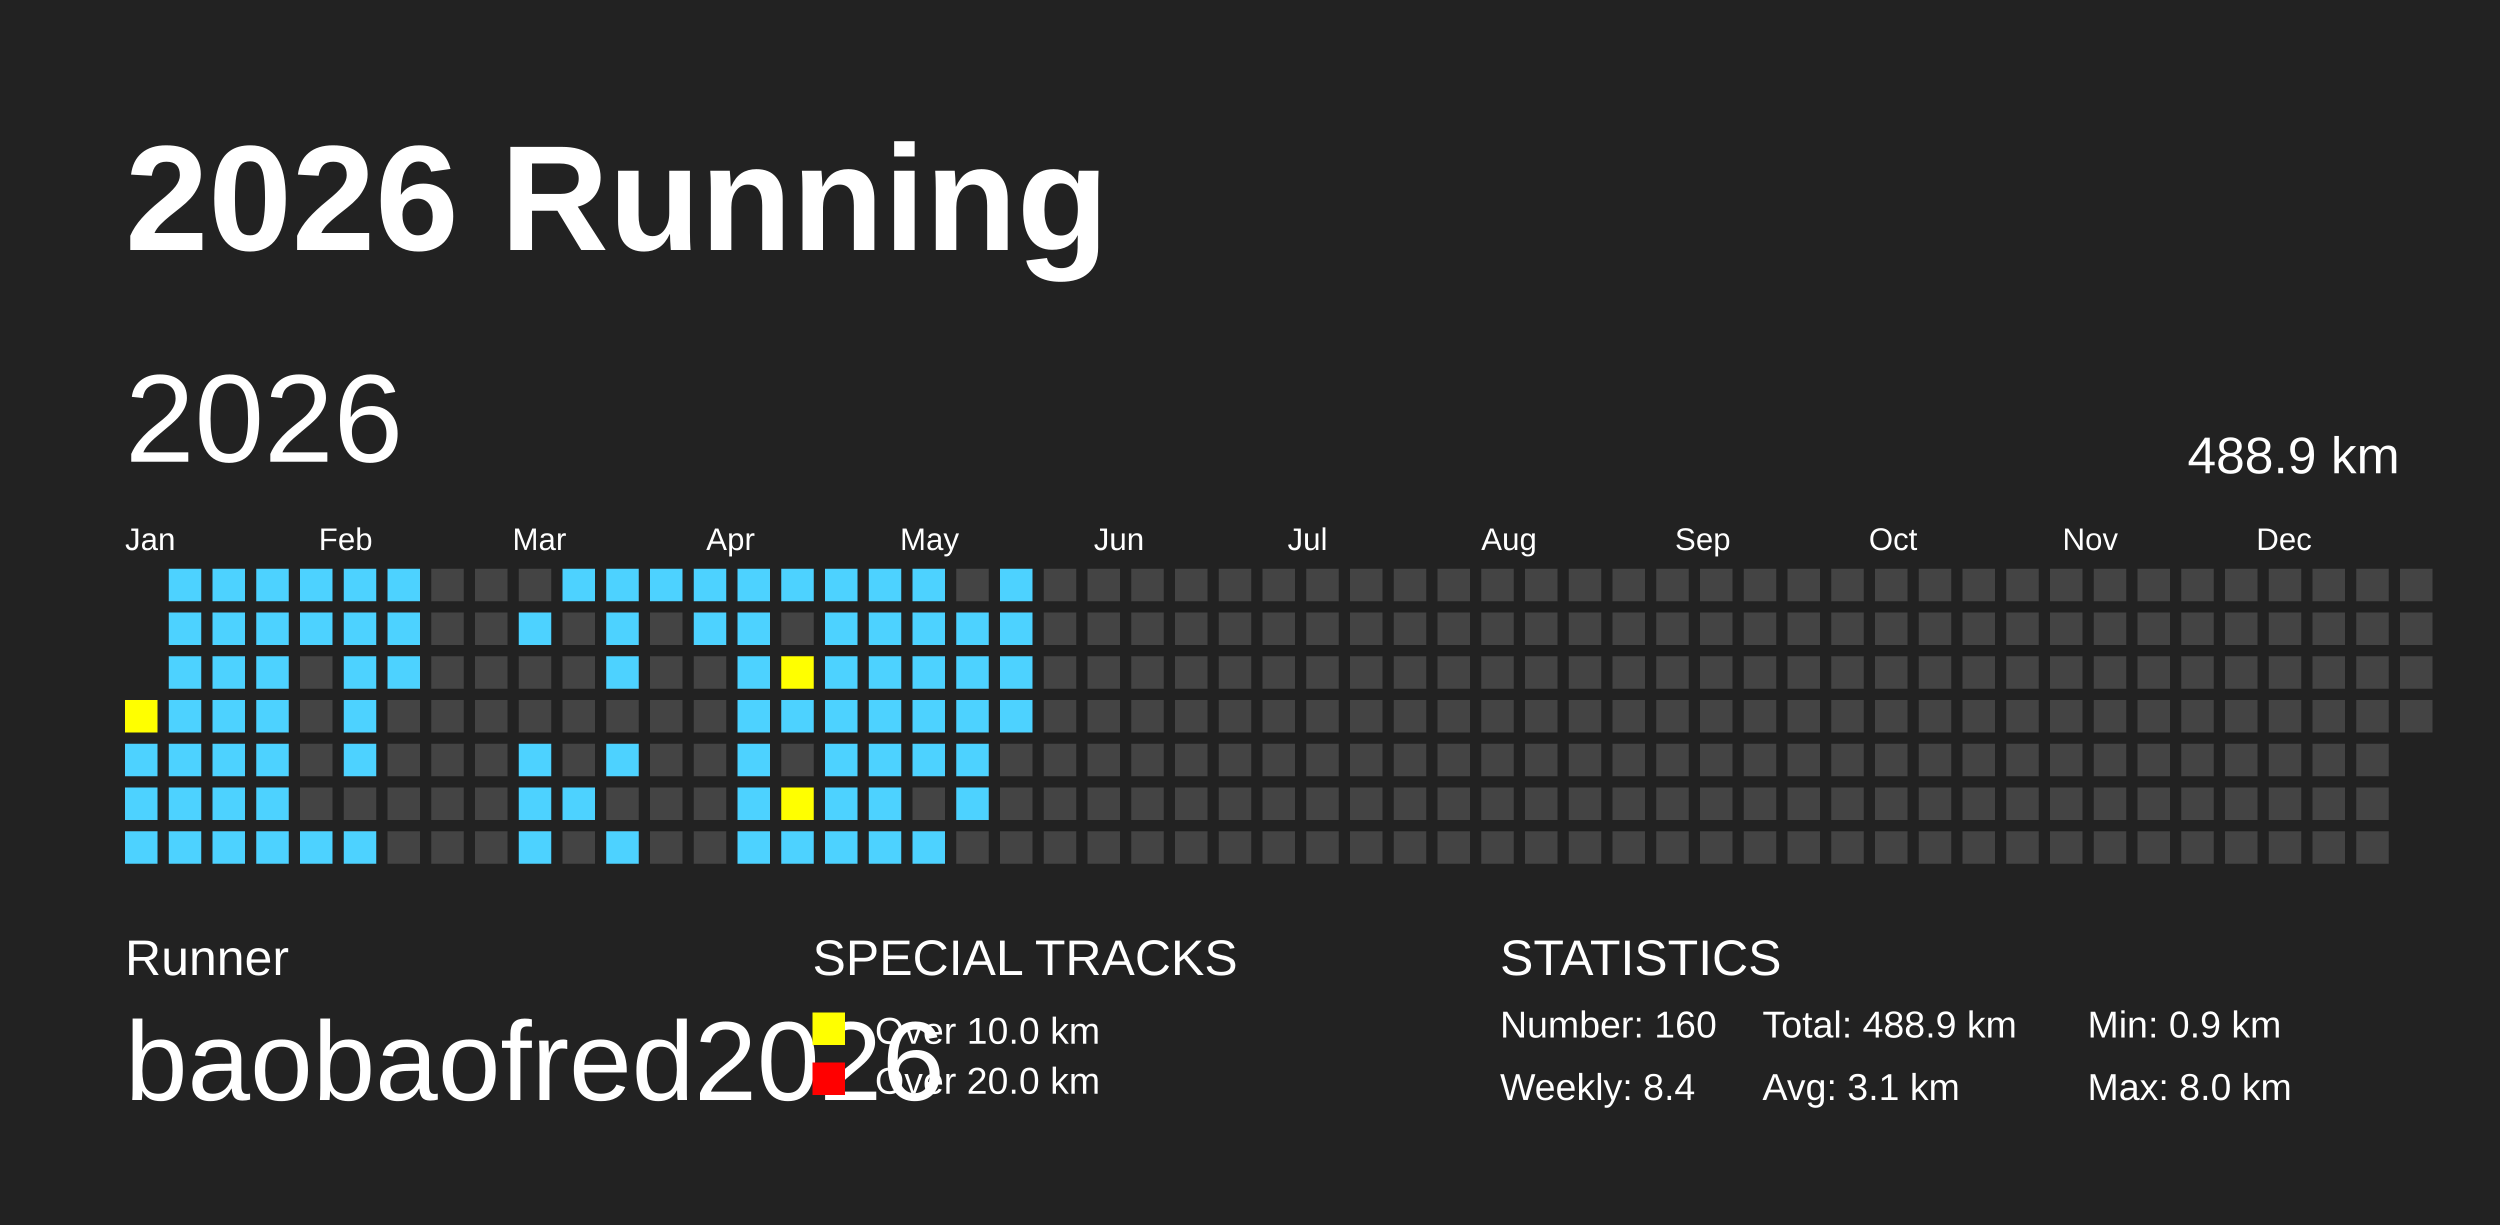
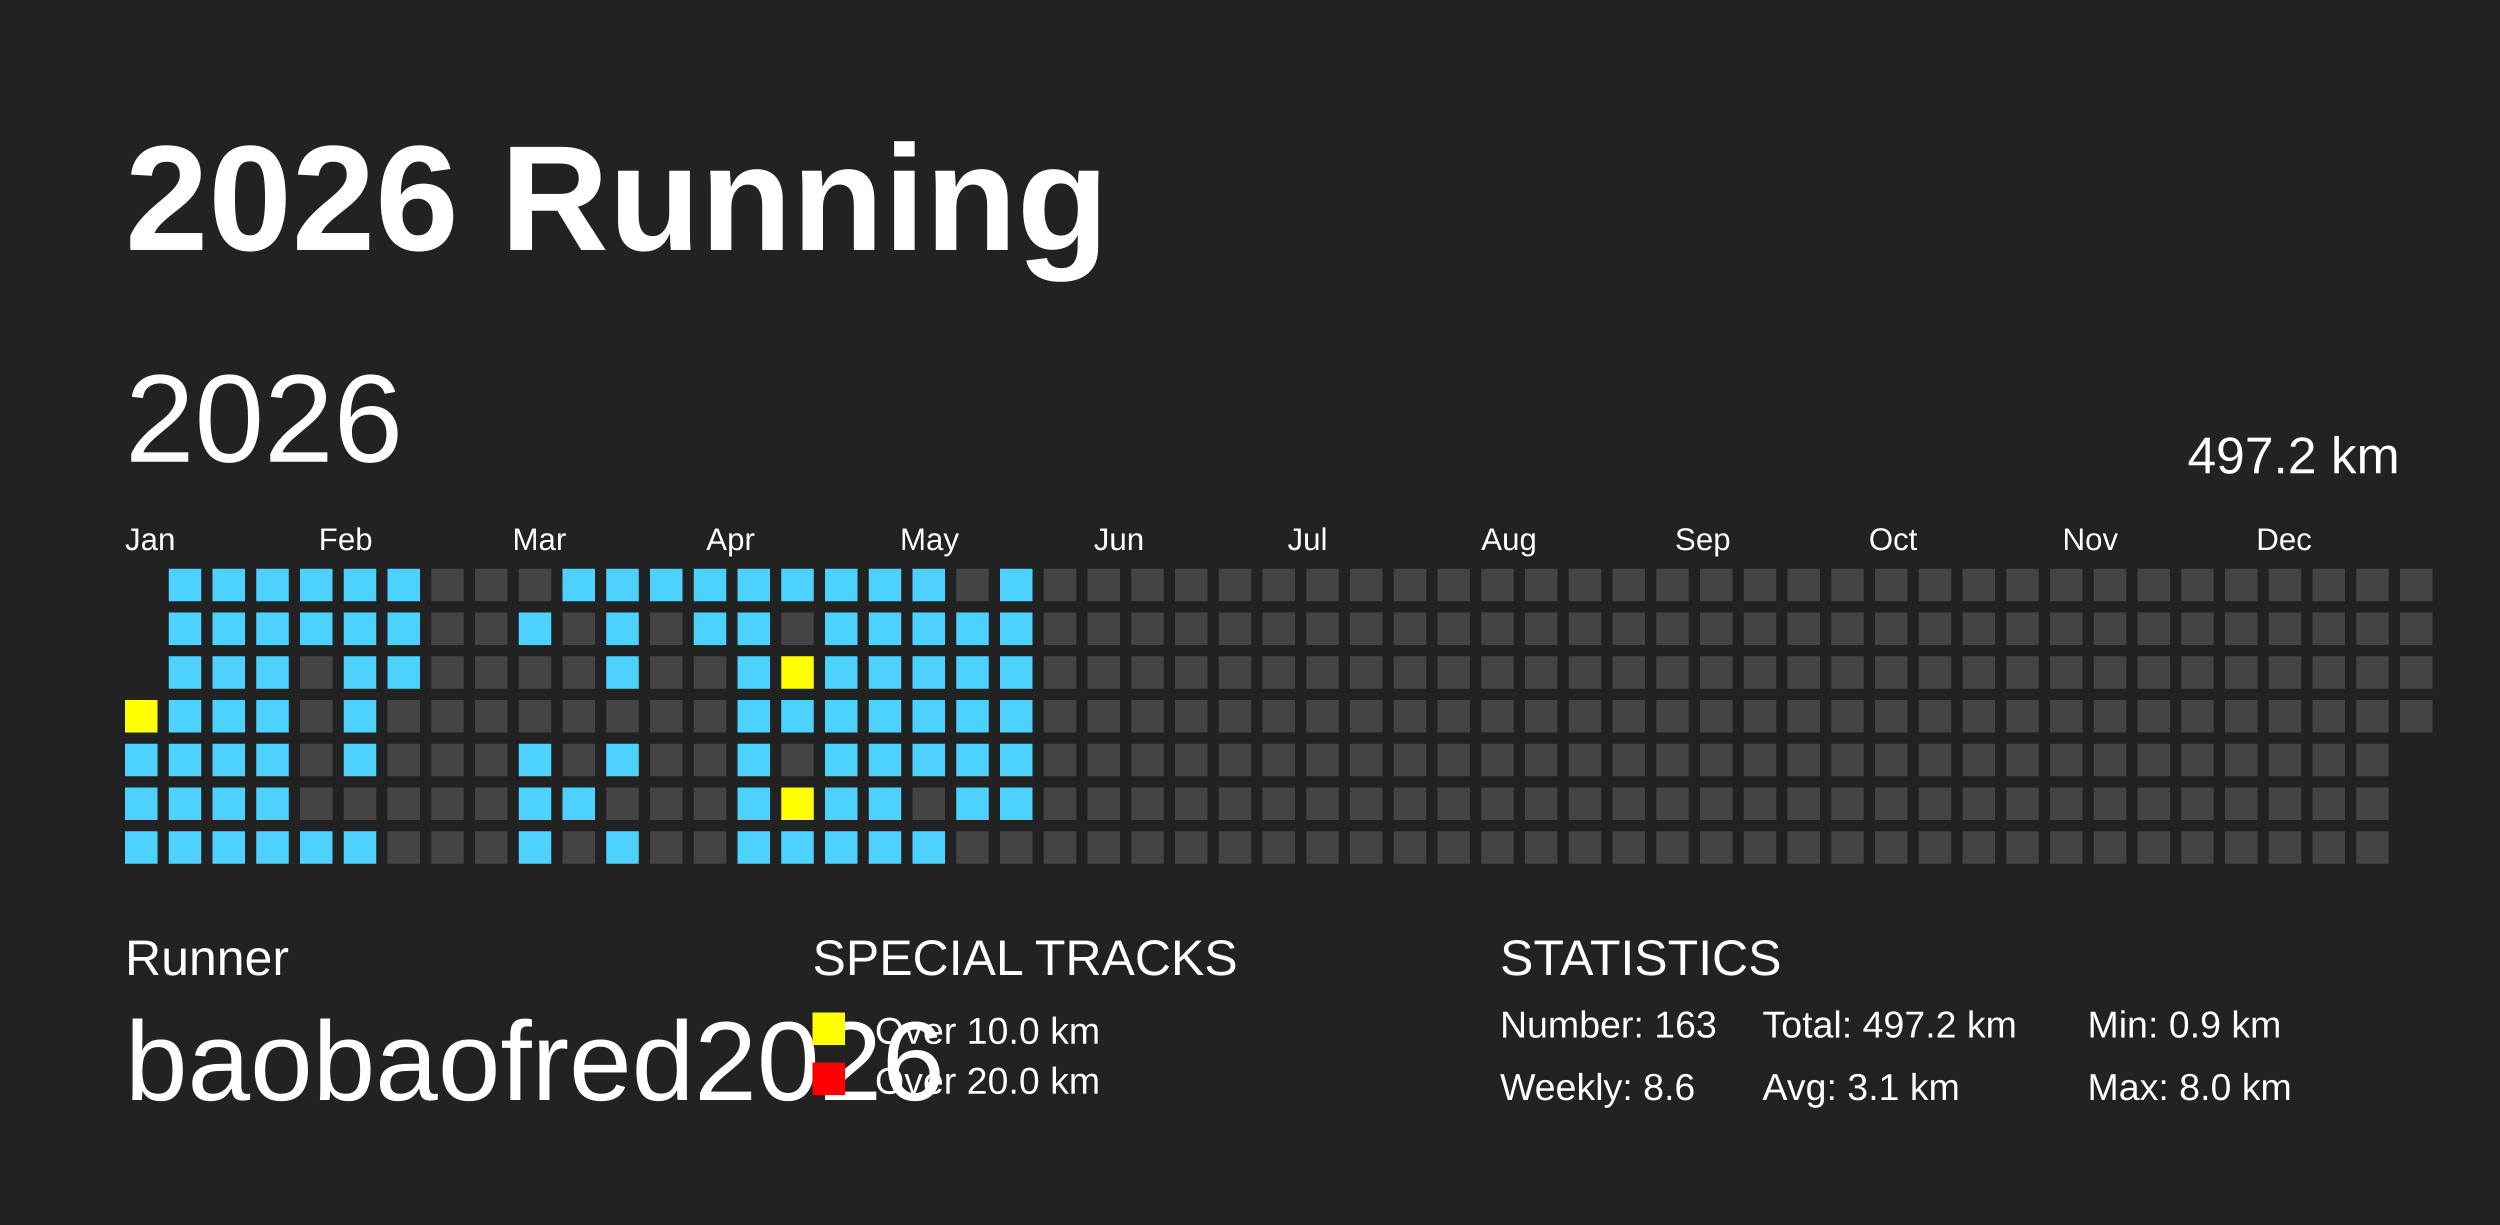
<svg xmlns="http://www.w3.org/2000/svg" baseProfile="full" height="98mm" version="1.1" viewBox="0,0,200,98" width="200mm">
  <defs />
  <rect fill="#222222" height="98" width="200" x="0" y="0" />
  <text fill="#FFFFFF" style="font-size:12px; font-family:Arial; font-weight:bold;" x="10" y="20">2026 Running</text>
  <text fill="#FFFFFF" style="font-size:4px; font-family:Arial" x="10" y="78">Runner</text>
  <text fill="#FFFFFF" style="font-size:9px; font-family:Arial" x="10" y="88">baobaofred2026</text>
  <text fill="#FFFFFF" style="font-size:4px; font-family:Arial" x="65" y="78">SPECIAL TRACKS</text>
  <rect fill="yellow" height="2.6" width="2.6" x="65" y="81" />
  <text fill="#FFFFFF" style="font-size:3px; font-family:Arial" x="70" y="83.5">Over 10.0 km</text>
  <rect fill="red" height="2.6" width="2.6" x="65" y="85" />
  <text fill="#FFFFFF" style="font-size:3px; font-family:Arial" x="70" y="87.5">Over 20.0 km</text>
  <text fill="#FFFFFF" style="font-size:4px; font-family:Arial" x="120" y="78">STATISTICS</text>
-   <text fill="#FFFFFF" style="font-size:3px; font-family:Arial" x="120" y="83">Number: 160</text>
-   <text fill="#FFFFFF" style="font-size:3px; font-family:Arial" x="120" y="88">Weekly: 8.4</text>
-   <text fill="#FFFFFF" style="font-size:3px; font-family:Arial" x="141" y="83">Total: 488.9 km</text>
+   <text fill="#FFFFFF" style="font-size:3px; font-family:Arial" x="120" y="83">Number: 163</text>
+   <text fill="#FFFFFF" style="font-size:3px; font-family:Arial" x="120" y="88">Weekly: 8.6</text>
+   <text fill="#FFFFFF" style="font-size:3px; font-family:Arial" x="141" y="83">Total: 497.2 km</text>
  <text fill="#FFFFFF" style="font-size:3px; font-family:Arial" x="141" y="88">Avg: 3.1 km</text>
  <text fill="#FFFFFF" style="font-size:3px; font-family:Arial" x="167" y="83">Min: 0.9 km</text>
  <text fill="#FFFFFF" style="font-size:3px; font-family:Arial" x="167" y="88">Max: 8.0 km</text>
  <text dominant-baseline="hanging" fill="#FFFFFF" style="font-size:10.0px; font-family:Arial;" x="10" y="30">2026</text>
-   <text dominant-baseline="hanging" fill="#FFFFFF" style="font-size:4.125px; font-family:Arial;" x="175" y="35">488.9 km</text>
+   <text dominant-baseline="hanging" fill="#FFFFFF" style="font-size:4.125px; font-family:Arial;" x="175" y="35">497.2 km</text>
  <text fill="#FFFFFF" style="font-size:2.5px; font-family:Arial" x="10.0" y="44">Jan</text>
  <text fill="#FFFFFF" style="font-size:2.5px; font-family:Arial" x="25.5" y="44">Feb</text>
  <text fill="#FFFFFF" style="font-size:2.5px; font-family:Arial" x="41.0" y="44">Mar</text>
  <text fill="#FFFFFF" style="font-size:2.5px; font-family:Arial" x="56.5" y="44">Apr</text>
  <text fill="#FFFFFF" style="font-size:2.5px; font-family:Arial" x="72.0" y="44">May</text>
  <text fill="#FFFFFF" style="font-size:2.5px; font-family:Arial" x="87.5" y="44">Jun</text>
  <text fill="#FFFFFF" style="font-size:2.5px; font-family:Arial" x="103.0" y="44">Jul</text>
  <text fill="#FFFFFF" style="font-size:2.5px; font-family:Arial" x="118.5" y="44">Aug</text>
  <text fill="#FFFFFF" style="font-size:2.5px; font-family:Arial" x="134.0" y="44">Sep</text>
  <text fill="#FFFFFF" style="font-size:2.5px; font-family:Arial" x="149.5" y="44">Oct</text>
  <text fill="#FFFFFF" style="font-size:2.5px; font-family:Arial" x="165.0" y="44">Nov</text>
  <text fill="#FFFFFF" style="font-size:2.5px; font-family:Arial" x="180.5" y="44">Dec</text>
  <rect fill="yellow" height="2.6" width="2.6" x="10.0" y="56.0" />
  <rect fill="#4DD2FF" height="2.6" width="2.6" x="10.0" y="59.5" />
  <rect fill="#4DD2FF" height="2.6" width="2.6" x="10.0" y="63.0" />
  <rect fill="#4DD2FF" height="2.6" width="2.6" x="10.0" y="66.5" />
  <rect fill="#4DD2FF" height="2.6" width="2.6" x="13.5" y="45.5" />
  <rect fill="#4DD2FF" height="2.6" width="2.6" x="13.5" y="49.0" />
  <rect fill="#4DD2FF" height="2.6" width="2.6" x="13.5" y="52.5" />
  <rect fill="#4DD2FF" height="2.6" width="2.6" x="13.5" y="56.0" />
  <rect fill="#4DD2FF" height="2.6" width="2.6" x="13.5" y="59.5" />
  <rect fill="#4DD2FF" height="2.6" width="2.6" x="13.5" y="63.0" />
  <rect fill="#4DD2FF" height="2.6" width="2.6" x="13.5" y="66.5" />
  <rect fill="#4DD2FF" height="2.6" width="2.6" x="17.0" y="45.5" />
  <rect fill="#4DD2FF" height="2.6" width="2.6" x="17.0" y="49.0" />
  <rect fill="#4DD2FF" height="2.6" width="2.6" x="17.0" y="52.5" />
  <rect fill="#4DD2FF" height="2.6" width="2.6" x="17.0" y="56.0" />
  <rect fill="#4DD2FF" height="2.6" width="2.6" x="17.0" y="59.5" />
  <rect fill="#4DD2FF" height="2.6" width="2.6" x="17.0" y="63.0" />
  <rect fill="#4DD2FF" height="2.6" width="2.6" x="17.0" y="66.5" />
  <rect fill="#4DD2FF" height="2.6" width="2.6" x="20.5" y="45.5" />
  <rect fill="#4DD2FF" height="2.6" width="2.6" x="20.5" y="49.0" />
  <rect fill="#4DD2FF" height="2.6" width="2.6" x="20.5" y="52.5" />
  <rect fill="#4DD2FF" height="2.6" width="2.6" x="20.5" y="56.0" />
  <rect fill="#4DD2FF" height="2.6" width="2.6" x="20.5" y="59.5" />
  <rect fill="#4DD2FF" height="2.6" width="2.6" x="20.5" y="63.0" />
  <rect fill="#4DD2FF" height="2.6" width="2.6" x="20.5" y="66.5" />
  <rect fill="#4DD2FF" height="2.6" width="2.6" x="24.0" y="45.5" />
  <rect fill="#4DD2FF" height="2.6" width="2.6" x="24.0" y="49.0" />
  <rect fill="#444444" height="2.6" width="2.6" x="24.0" y="52.5" />
  <rect fill="#444444" height="2.6" width="2.6" x="24.0" y="56.0" />
  <rect fill="#444444" height="2.6" width="2.6" x="24.0" y="59.5" />
  <rect fill="#444444" height="2.6" width="2.6" x="24.0" y="63.0" />
  <rect fill="#4DD2FF" height="2.6" width="2.6" x="24.0" y="66.5" />
  <rect fill="#4DD2FF" height="2.6" width="2.6" x="27.5" y="45.5" />
  <rect fill="#4DD2FF" height="2.6" width="2.6" x="27.5" y="49.0" />
  <rect fill="#4DD2FF" height="2.6" width="2.6" x="27.5" y="52.5" />
  <rect fill="#4DD2FF" height="2.6" width="2.6" x="27.5" y="56.0" />
  <rect fill="#4DD2FF" height="2.6" width="2.6" x="27.5" y="59.5" />
  <rect fill="#444444" height="2.6" width="2.6" x="27.5" y="63.0" />
  <rect fill="#4DD2FF" height="2.6" width="2.6" x="27.5" y="66.5" />
  <rect fill="#4DD2FF" height="2.6" width="2.6" x="31.0" y="45.5" />
  <rect fill="#4DD2FF" height="2.6" width="2.6" x="31.0" y="49.0" />
  <rect fill="#4DD2FF" height="2.6" width="2.6" x="31.0" y="52.5" />
  <rect fill="#444444" height="2.6" width="2.6" x="31.0" y="56.0" />
  <rect fill="#444444" height="2.6" width="2.6" x="31.0" y="59.5" />
  <rect fill="#444444" height="2.6" width="2.6" x="31.0" y="63.0" />
  <rect fill="#444444" height="2.6" width="2.6" x="31.0" y="66.5" />
  <rect fill="#444444" height="2.6" width="2.6" x="34.5" y="45.5" />
  <rect fill="#444444" height="2.6" width="2.6" x="34.5" y="49.0" />
  <rect fill="#444444" height="2.6" width="2.6" x="34.5" y="52.5" />
  <rect fill="#444444" height="2.6" width="2.6" x="34.5" y="56.0" />
  <rect fill="#444444" height="2.6" width="2.6" x="34.5" y="59.5" />
  <rect fill="#444444" height="2.6" width="2.6" x="34.5" y="63.0" />
  <rect fill="#444444" height="2.6" width="2.6" x="34.5" y="66.5" />
  <rect fill="#444444" height="2.6" width="2.6" x="38.0" y="45.5" />
  <rect fill="#444444" height="2.6" width="2.6" x="38.0" y="49.0" />
  <rect fill="#444444" height="2.6" width="2.6" x="38.0" y="52.5" />
  <rect fill="#444444" height="2.6" width="2.6" x="38.0" y="56.0" />
  <rect fill="#444444" height="2.6" width="2.6" x="38.0" y="59.5" />
  <rect fill="#444444" height="2.6" width="2.6" x="38.0" y="63.0" />
  <rect fill="#444444" height="2.6" width="2.6" x="38.0" y="66.5" />
  <rect fill="#444444" height="2.6" width="2.6" x="41.5" y="45.5" />
  <rect fill="#4DD2FF" height="2.6" width="2.6" x="41.5" y="49.0" />
  <rect fill="#444444" height="2.6" width="2.6" x="41.5" y="52.5" />
  <rect fill="#444444" height="2.6" width="2.6" x="41.5" y="56.0" />
  <rect fill="#4DD2FF" height="2.6" width="2.6" x="41.5" y="59.5" />
  <rect fill="#4DD2FF" height="2.6" width="2.6" x="41.5" y="63.0" />
  <rect fill="#4DD2FF" height="2.6" width="2.6" x="41.5" y="66.5" />
  <rect fill="#4DD2FF" height="2.6" width="2.6" x="45.0" y="45.5" />
  <rect fill="#444444" height="2.6" width="2.6" x="45.0" y="49.0" />
  <rect fill="#444444" height="2.6" width="2.6" x="45.0" y="52.5" />
  <rect fill="#444444" height="2.6" width="2.6" x="45.0" y="56.0" />
  <rect fill="#444444" height="2.6" width="2.6" x="45.0" y="59.5" />
  <rect fill="#4DD2FF" height="2.6" width="2.6" x="45.0" y="63.0" />
  <rect fill="#444444" height="2.6" width="2.6" x="45.0" y="66.5" />
  <rect fill="#4DD2FF" height="2.6" width="2.6" x="48.5" y="45.5" />
  <rect fill="#4DD2FF" height="2.6" width="2.6" x="48.5" y="49.0" />
  <rect fill="#4DD2FF" height="2.6" width="2.6" x="48.5" y="52.5" />
  <rect fill="#444444" height="2.6" width="2.6" x="48.5" y="56.0" />
  <rect fill="#4DD2FF" height="2.6" width="2.6" x="48.5" y="59.5" />
  <rect fill="#444444" height="2.6" width="2.6" x="48.5" y="63.0" />
  <rect fill="#4DD2FF" height="2.6" width="2.6" x="48.5" y="66.5" />
  <rect fill="#4DD2FF" height="2.6" width="2.6" x="52.0" y="45.5" />
  <rect fill="#444444" height="2.6" width="2.6" x="52.0" y="49.0" />
  <rect fill="#444444" height="2.6" width="2.6" x="52.0" y="52.5" />
  <rect fill="#444444" height="2.6" width="2.6" x="52.0" y="56.0" />
  <rect fill="#444444" height="2.6" width="2.6" x="52.0" y="59.5" />
  <rect fill="#444444" height="2.6" width="2.6" x="52.0" y="63.0" />
  <rect fill="#444444" height="2.6" width="2.6" x="52.0" y="66.5" />
  <rect fill="#4DD2FF" height="2.6" width="2.6" x="55.5" y="45.5" />
  <rect fill="#4DD2FF" height="2.6" width="2.6" x="55.5" y="49.0" />
  <rect fill="#444444" height="2.6" width="2.6" x="55.5" y="52.5" />
  <rect fill="#444444" height="2.6" width="2.6" x="55.5" y="56.0" />
  <rect fill="#444444" height="2.6" width="2.6" x="55.5" y="59.5" />
  <rect fill="#444444" height="2.6" width="2.6" x="55.5" y="63.0" />
  <rect fill="#444444" height="2.6" width="2.6" x="55.5" y="66.5" />
  <rect fill="#4DD2FF" height="2.6" width="2.6" x="59.0" y="45.5" />
  <rect fill="#4DD2FF" height="2.6" width="2.6" x="59.0" y="49.0" />
  <rect fill="#4DD2FF" height="2.6" width="2.6" x="59.0" y="52.5" />
  <rect fill="#4DD2FF" height="2.6" width="2.6" x="59.0" y="56.0" />
  <rect fill="#4DD2FF" height="2.6" width="2.6" x="59.0" y="59.5" />
  <rect fill="#4DD2FF" height="2.6" width="2.6" x="59.0" y="63.0" />
  <rect fill="#4DD2FF" height="2.6" width="2.6" x="59.0" y="66.5" />
  <rect fill="#4DD2FF" height="2.6" width="2.6" x="62.5" y="45.5" />
  <rect fill="#444444" height="2.6" width="2.6" x="62.5" y="49.0" />
  <rect fill="yellow" height="2.6" width="2.6" x="62.5" y="52.5" />
  <rect fill="#4DD2FF" height="2.6" width="2.6" x="62.5" y="56.0" />
  <rect fill="#444444" height="2.6" width="2.6" x="62.5" y="59.5" />
  <rect fill="yellow" height="2.6" width="2.6" x="62.5" y="63.0" />
  <rect fill="#4DD2FF" height="2.6" width="2.6" x="62.5" y="66.5" />
  <rect fill="#4DD2FF" height="2.6" width="2.6" x="66.0" y="45.5" />
  <rect fill="#4DD2FF" height="2.6" width="2.6" x="66.0" y="49.0" />
  <rect fill="#4DD2FF" height="2.6" width="2.6" x="66.0" y="52.5" />
  <rect fill="#4DD2FF" height="2.6" width="2.6" x="66.0" y="56.0" />
  <rect fill="#4DD2FF" height="2.6" width="2.6" x="66.0" y="59.5" />
  <rect fill="#4DD2FF" height="2.6" width="2.6" x="66.0" y="63.0" />
  <rect fill="#4DD2FF" height="2.6" width="2.6" x="66.0" y="66.5" />
  <rect fill="#4DD2FF" height="2.6" width="2.6" x="69.5" y="45.5" />
  <rect fill="#4DD2FF" height="2.6" width="2.6" x="69.5" y="49.0" />
  <rect fill="#4DD2FF" height="2.6" width="2.6" x="69.5" y="52.5" />
  <rect fill="#4DD2FF" height="2.6" width="2.6" x="69.5" y="56.0" />
  <rect fill="#4DD2FF" height="2.6" width="2.6" x="69.5" y="59.5" />
  <rect fill="#4DD2FF" height="2.6" width="2.6" x="69.5" y="63.0" />
  <rect fill="#4DD2FF" height="2.6" width="2.6" x="69.5" y="66.5" />
  <rect fill="#4DD2FF" height="2.6" width="2.6" x="73.0" y="45.5" />
  <rect fill="#4DD2FF" height="2.6" width="2.6" x="73.0" y="49.0" />
  <rect fill="#4DD2FF" height="2.6" width="2.6" x="73.0" y="52.5" />
  <rect fill="#4DD2FF" height="2.6" width="2.6" x="73.0" y="56.0" />
  <rect fill="#4DD2FF" height="2.6" width="2.6" x="73.0" y="59.5" />
  <rect fill="#444444" height="2.6" width="2.6" x="73.0" y="63.0" />
  <rect fill="#4DD2FF" height="2.6" width="2.6" x="73.0" y="66.5" />
  <rect fill="#444444" height="2.6" width="2.6" x="76.5" y="45.5" />
  <rect fill="#4DD2FF" height="2.6" width="2.6" x="76.5" y="49.0" />
  <rect fill="#4DD2FF" height="2.6" width="2.6" x="76.5" y="52.5" />
  <rect fill="#4DD2FF" height="2.6" width="2.6" x="76.5" y="56.0" />
  <rect fill="#4DD2FF" height="2.6" width="2.6" x="76.5" y="59.5" />
  <rect fill="#4DD2FF" height="2.6" width="2.6" x="76.5" y="63.0" />
  <rect fill="#444444" height="2.6" width="2.6" x="76.5" y="66.5" />
  <rect fill="#4DD2FF" height="2.6" width="2.6" x="80.0" y="45.5" />
  <rect fill="#4DD2FF" height="2.6" width="2.6" x="80.0" y="49.0" />
  <rect fill="#4DD2FF" height="2.6" width="2.6" x="80.0" y="52.5" />
  <rect fill="#4DD2FF" height="2.6" width="2.6" x="80.0" y="56.0" />
-   <rect fill="#444444" height="2.6" width="2.6" x="80.0" y="59.5" />
-   <rect fill="#444444" height="2.6" width="2.6" x="80.0" y="63.0" />
+   <rect fill="#4DD2FF" height="2.6" width="2.6" x="80.0" y="59.5" />
+   <rect fill="#4DD2FF" height="2.6" width="2.6" x="80.0" y="63.0" />
  <rect fill="#444444" height="2.6" width="2.6" x="80.0" y="66.5" />
  <rect fill="#444444" height="2.6" width="2.6" x="83.5" y="45.5" />
  <rect fill="#444444" height="2.6" width="2.6" x="83.5" y="49.0" />
  <rect fill="#444444" height="2.6" width="2.6" x="83.5" y="52.5" />
  <rect fill="#444444" height="2.6" width="2.6" x="83.5" y="56.0" />
  <rect fill="#444444" height="2.6" width="2.6" x="83.5" y="59.5" />
  <rect fill="#444444" height="2.6" width="2.6" x="83.5" y="63.0" />
  <rect fill="#444444" height="2.6" width="2.6" x="83.5" y="66.5" />
  <rect fill="#444444" height="2.6" width="2.6" x="87.0" y="45.5" />
  <rect fill="#444444" height="2.6" width="2.6" x="87.0" y="49.0" />
  <rect fill="#444444" height="2.6" width="2.6" x="87.0" y="52.5" />
  <rect fill="#444444" height="2.6" width="2.6" x="87.0" y="56.0" />
  <rect fill="#444444" height="2.6" width="2.6" x="87.0" y="59.5" />
  <rect fill="#444444" height="2.6" width="2.6" x="87.0" y="63.0" />
  <rect fill="#444444" height="2.6" width="2.6" x="87.0" y="66.5" />
  <rect fill="#444444" height="2.6" width="2.6" x="90.5" y="45.5" />
  <rect fill="#444444" height="2.6" width="2.6" x="90.5" y="49.0" />
  <rect fill="#444444" height="2.6" width="2.6" x="90.5" y="52.5" />
  <rect fill="#444444" height="2.6" width="2.6" x="90.5" y="56.0" />
  <rect fill="#444444" height="2.6" width="2.6" x="90.5" y="59.5" />
  <rect fill="#444444" height="2.6" width="2.6" x="90.5" y="63.0" />
  <rect fill="#444444" height="2.6" width="2.6" x="90.5" y="66.5" />
  <rect fill="#444444" height="2.6" width="2.6" x="94.0" y="45.5" />
  <rect fill="#444444" height="2.6" width="2.6" x="94.0" y="49.0" />
  <rect fill="#444444" height="2.6" width="2.6" x="94.0" y="52.5" />
  <rect fill="#444444" height="2.6" width="2.6" x="94.0" y="56.0" />
  <rect fill="#444444" height="2.6" width="2.6" x="94.0" y="59.5" />
  <rect fill="#444444" height="2.6" width="2.6" x="94.0" y="63.0" />
  <rect fill="#444444" height="2.6" width="2.6" x="94.0" y="66.5" />
  <rect fill="#444444" height="2.6" width="2.6" x="97.5" y="45.5" />
  <rect fill="#444444" height="2.6" width="2.6" x="97.5" y="49.0" />
  <rect fill="#444444" height="2.6" width="2.6" x="97.5" y="52.5" />
  <rect fill="#444444" height="2.6" width="2.6" x="97.5" y="56.0" />
  <rect fill="#444444" height="2.6" width="2.6" x="97.5" y="59.5" />
  <rect fill="#444444" height="2.6" width="2.6" x="97.5" y="63.0" />
  <rect fill="#444444" height="2.6" width="2.6" x="97.5" y="66.5" />
  <rect fill="#444444" height="2.6" width="2.6" x="101.0" y="45.5" />
  <rect fill="#444444" height="2.6" width="2.6" x="101.0" y="49.0" />
  <rect fill="#444444" height="2.6" width="2.6" x="101.0" y="52.5" />
  <rect fill="#444444" height="2.6" width="2.6" x="101.0" y="56.0" />
  <rect fill="#444444" height="2.6" width="2.6" x="101.0" y="59.5" />
  <rect fill="#444444" height="2.6" width="2.6" x="101.0" y="63.0" />
  <rect fill="#444444" height="2.6" width="2.6" x="101.0" y="66.5" />
  <rect fill="#444444" height="2.6" width="2.6" x="104.5" y="45.5" />
  <rect fill="#444444" height="2.6" width="2.6" x="104.5" y="49.0" />
  <rect fill="#444444" height="2.6" width="2.6" x="104.5" y="52.5" />
  <rect fill="#444444" height="2.6" width="2.6" x="104.5" y="56.0" />
  <rect fill="#444444" height="2.6" width="2.6" x="104.5" y="59.5" />
  <rect fill="#444444" height="2.6" width="2.6" x="104.5" y="63.0" />
  <rect fill="#444444" height="2.6" width="2.6" x="104.5" y="66.5" />
  <rect fill="#444444" height="2.6" width="2.6" x="108.0" y="45.5" />
  <rect fill="#444444" height="2.6" width="2.6" x="108.0" y="49.0" />
  <rect fill="#444444" height="2.6" width="2.6" x="108.0" y="52.5" />
  <rect fill="#444444" height="2.6" width="2.6" x="108.0" y="56.0" />
  <rect fill="#444444" height="2.6" width="2.6" x="108.0" y="59.5" />
  <rect fill="#444444" height="2.6" width="2.6" x="108.0" y="63.0" />
  <rect fill="#444444" height="2.6" width="2.6" x="108.0" y="66.5" />
  <rect fill="#444444" height="2.6" width="2.6" x="111.5" y="45.5" />
  <rect fill="#444444" height="2.6" width="2.6" x="111.5" y="49.0" />
  <rect fill="#444444" height="2.6" width="2.6" x="111.5" y="52.5" />
  <rect fill="#444444" height="2.6" width="2.6" x="111.5" y="56.0" />
  <rect fill="#444444" height="2.6" width="2.6" x="111.5" y="59.5" />
  <rect fill="#444444" height="2.6" width="2.6" x="111.5" y="63.0" />
  <rect fill="#444444" height="2.6" width="2.6" x="111.5" y="66.5" />
  <rect fill="#444444" height="2.6" width="2.6" x="115.0" y="45.5" />
  <rect fill="#444444" height="2.6" width="2.6" x="115.0" y="49.0" />
  <rect fill="#444444" height="2.6" width="2.6" x="115.0" y="52.5" />
  <rect fill="#444444" height="2.6" width="2.6" x="115.0" y="56.0" />
  <rect fill="#444444" height="2.6" width="2.6" x="115.0" y="59.5" />
  <rect fill="#444444" height="2.6" width="2.6" x="115.0" y="63.0" />
  <rect fill="#444444" height="2.6" width="2.6" x="115.0" y="66.5" />
  <rect fill="#444444" height="2.6" width="2.6" x="118.5" y="45.5" />
  <rect fill="#444444" height="2.6" width="2.6" x="118.5" y="49.0" />
  <rect fill="#444444" height="2.6" width="2.6" x="118.5" y="52.5" />
  <rect fill="#444444" height="2.6" width="2.6" x="118.5" y="56.0" />
  <rect fill="#444444" height="2.6" width="2.6" x="118.5" y="59.5" />
  <rect fill="#444444" height="2.6" width="2.6" x="118.5" y="63.0" />
  <rect fill="#444444" height="2.6" width="2.6" x="118.5" y="66.5" />
  <rect fill="#444444" height="2.6" width="2.6" x="122.0" y="45.5" />
  <rect fill="#444444" height="2.6" width="2.6" x="122.0" y="49.0" />
  <rect fill="#444444" height="2.6" width="2.6" x="122.0" y="52.5" />
  <rect fill="#444444" height="2.6" width="2.6" x="122.0" y="56.0" />
  <rect fill="#444444" height="2.6" width="2.6" x="122.0" y="59.5" />
  <rect fill="#444444" height="2.6" width="2.6" x="122.0" y="63.0" />
  <rect fill="#444444" height="2.6" width="2.6" x="122.0" y="66.5" />
  <rect fill="#444444" height="2.6" width="2.6" x="125.5" y="45.5" />
  <rect fill="#444444" height="2.6" width="2.6" x="125.5" y="49.0" />
  <rect fill="#444444" height="2.6" width="2.6" x="125.5" y="52.5" />
  <rect fill="#444444" height="2.6" width="2.6" x="125.5" y="56.0" />
  <rect fill="#444444" height="2.6" width="2.6" x="125.5" y="59.5" />
  <rect fill="#444444" height="2.6" width="2.6" x="125.5" y="63.0" />
  <rect fill="#444444" height="2.6" width="2.6" x="125.5" y="66.5" />
  <rect fill="#444444" height="2.6" width="2.6" x="129.0" y="45.5" />
  <rect fill="#444444" height="2.6" width="2.6" x="129.0" y="49.0" />
  <rect fill="#444444" height="2.6" width="2.6" x="129.0" y="52.5" />
  <rect fill="#444444" height="2.6" width="2.6" x="129.0" y="56.0" />
  <rect fill="#444444" height="2.6" width="2.6" x="129.0" y="59.5" />
  <rect fill="#444444" height="2.6" width="2.6" x="129.0" y="63.0" />
  <rect fill="#444444" height="2.6" width="2.6" x="129.0" y="66.5" />
  <rect fill="#444444" height="2.6" width="2.6" x="132.5" y="45.5" />
  <rect fill="#444444" height="2.6" width="2.6" x="132.5" y="49.0" />
  <rect fill="#444444" height="2.6" width="2.6" x="132.5" y="52.5" />
  <rect fill="#444444" height="2.6" width="2.6" x="132.5" y="56.0" />
  <rect fill="#444444" height="2.6" width="2.6" x="132.5" y="59.5" />
  <rect fill="#444444" height="2.6" width="2.6" x="132.5" y="63.0" />
  <rect fill="#444444" height="2.6" width="2.6" x="132.5" y="66.5" />
  <rect fill="#444444" height="2.6" width="2.6" x="136.0" y="45.5" />
  <rect fill="#444444" height="2.6" width="2.6" x="136.0" y="49.0" />
  <rect fill="#444444" height="2.6" width="2.6" x="136.0" y="52.5" />
  <rect fill="#444444" height="2.6" width="2.6" x="136.0" y="56.0" />
  <rect fill="#444444" height="2.6" width="2.6" x="136.0" y="59.5" />
  <rect fill="#444444" height="2.6" width="2.6" x="136.0" y="63.0" />
  <rect fill="#444444" height="2.6" width="2.6" x="136.0" y="66.5" />
  <rect fill="#444444" height="2.6" width="2.6" x="139.5" y="45.5" />
  <rect fill="#444444" height="2.6" width="2.6" x="139.5" y="49.0" />
  <rect fill="#444444" height="2.6" width="2.6" x="139.5" y="52.5" />
  <rect fill="#444444" height="2.6" width="2.6" x="139.5" y="56.0" />
  <rect fill="#444444" height="2.6" width="2.6" x="139.5" y="59.5" />
  <rect fill="#444444" height="2.6" width="2.6" x="139.5" y="63.0" />
  <rect fill="#444444" height="2.6" width="2.6" x="139.5" y="66.5" />
  <rect fill="#444444" height="2.6" width="2.6" x="143.0" y="45.5" />
  <rect fill="#444444" height="2.6" width="2.6" x="143.0" y="49.0" />
  <rect fill="#444444" height="2.6" width="2.6" x="143.0" y="52.5" />
  <rect fill="#444444" height="2.6" width="2.6" x="143.0" y="56.0" />
  <rect fill="#444444" height="2.6" width="2.6" x="143.0" y="59.5" />
  <rect fill="#444444" height="2.6" width="2.6" x="143.0" y="63.0" />
  <rect fill="#444444" height="2.6" width="2.6" x="143.0" y="66.5" />
  <rect fill="#444444" height="2.6" width="2.6" x="146.5" y="45.5" />
  <rect fill="#444444" height="2.6" width="2.6" x="146.5" y="49.0" />
  <rect fill="#444444" height="2.6" width="2.6" x="146.5" y="52.5" />
  <rect fill="#444444" height="2.6" width="2.6" x="146.5" y="56.0" />
  <rect fill="#444444" height="2.6" width="2.6" x="146.5" y="59.5" />
  <rect fill="#444444" height="2.6" width="2.6" x="146.5" y="63.0" />
  <rect fill="#444444" height="2.6" width="2.6" x="146.5" y="66.5" />
  <rect fill="#444444" height="2.6" width="2.6" x="150.0" y="45.5" />
  <rect fill="#444444" height="2.6" width="2.6" x="150.0" y="49.0" />
  <rect fill="#444444" height="2.6" width="2.6" x="150.0" y="52.5" />
  <rect fill="#444444" height="2.6" width="2.6" x="150.0" y="56.0" />
  <rect fill="#444444" height="2.6" width="2.6" x="150.0" y="59.5" />
  <rect fill="#444444" height="2.6" width="2.6" x="150.0" y="63.0" />
  <rect fill="#444444" height="2.6" width="2.6" x="150.0" y="66.5" />
  <rect fill="#444444" height="2.6" width="2.6" x="153.5" y="45.5" />
  <rect fill="#444444" height="2.6" width="2.6" x="153.5" y="49.0" />
  <rect fill="#444444" height="2.6" width="2.6" x="153.5" y="52.5" />
  <rect fill="#444444" height="2.6" width="2.6" x="153.5" y="56.0" />
  <rect fill="#444444" height="2.6" width="2.6" x="153.5" y="59.5" />
  <rect fill="#444444" height="2.6" width="2.6" x="153.5" y="63.0" />
  <rect fill="#444444" height="2.6" width="2.6" x="153.5" y="66.5" />
  <rect fill="#444444" height="2.6" width="2.6" x="157.0" y="45.5" />
  <rect fill="#444444" height="2.6" width="2.6" x="157.0" y="49.0" />
  <rect fill="#444444" height="2.6" width="2.6" x="157.0" y="52.5" />
  <rect fill="#444444" height="2.6" width="2.6" x="157.0" y="56.0" />
  <rect fill="#444444" height="2.6" width="2.6" x="157.0" y="59.5" />
  <rect fill="#444444" height="2.6" width="2.6" x="157.0" y="63.0" />
  <rect fill="#444444" height="2.6" width="2.6" x="157.0" y="66.5" />
  <rect fill="#444444" height="2.6" width="2.6" x="160.5" y="45.5" />
  <rect fill="#444444" height="2.6" width="2.6" x="160.5" y="49.0" />
  <rect fill="#444444" height="2.6" width="2.6" x="160.5" y="52.5" />
  <rect fill="#444444" height="2.6" width="2.6" x="160.5" y="56.0" />
  <rect fill="#444444" height="2.6" width="2.6" x="160.5" y="59.5" />
  <rect fill="#444444" height="2.6" width="2.6" x="160.5" y="63.0" />
  <rect fill="#444444" height="2.6" width="2.6" x="160.5" y="66.5" />
  <rect fill="#444444" height="2.6" width="2.6" x="164.0" y="45.5" />
  <rect fill="#444444" height="2.6" width="2.6" x="164.0" y="49.0" />
  <rect fill="#444444" height="2.6" width="2.6" x="164.0" y="52.5" />
  <rect fill="#444444" height="2.6" width="2.6" x="164.0" y="56.0" />
  <rect fill="#444444" height="2.6" width="2.6" x="164.0" y="59.5" />
  <rect fill="#444444" height="2.6" width="2.6" x="164.0" y="63.0" />
  <rect fill="#444444" height="2.6" width="2.6" x="164.0" y="66.5" />
  <rect fill="#444444" height="2.6" width="2.6" x="167.5" y="45.5" />
  <rect fill="#444444" height="2.6" width="2.6" x="167.5" y="49.0" />
  <rect fill="#444444" height="2.6" width="2.6" x="167.5" y="52.5" />
  <rect fill="#444444" height="2.6" width="2.6" x="167.5" y="56.0" />
  <rect fill="#444444" height="2.6" width="2.6" x="167.5" y="59.5" />
  <rect fill="#444444" height="2.6" width="2.6" x="167.5" y="63.0" />
  <rect fill="#444444" height="2.6" width="2.6" x="167.5" y="66.5" />
  <rect fill="#444444" height="2.6" width="2.6" x="171.0" y="45.5" />
  <rect fill="#444444" height="2.6" width="2.6" x="171.0" y="49.0" />
  <rect fill="#444444" height="2.6" width="2.6" x="171.0" y="52.5" />
  <rect fill="#444444" height="2.6" width="2.6" x="171.0" y="56.0" />
  <rect fill="#444444" height="2.6" width="2.6" x="171.0" y="59.5" />
  <rect fill="#444444" height="2.6" width="2.6" x="171.0" y="63.0" />
  <rect fill="#444444" height="2.6" width="2.6" x="171.0" y="66.5" />
  <rect fill="#444444" height="2.6" width="2.6" x="174.5" y="45.5" />
  <rect fill="#444444" height="2.6" width="2.6" x="174.5" y="49.0" />
  <rect fill="#444444" height="2.6" width="2.6" x="174.5" y="52.5" />
  <rect fill="#444444" height="2.6" width="2.6" x="174.5" y="56.0" />
  <rect fill="#444444" height="2.6" width="2.6" x="174.5" y="59.5" />
  <rect fill="#444444" height="2.6" width="2.6" x="174.5" y="63.0" />
  <rect fill="#444444" height="2.6" width="2.6" x="174.5" y="66.5" />
  <rect fill="#444444" height="2.6" width="2.6" x="178.0" y="45.5" />
  <rect fill="#444444" height="2.6" width="2.6" x="178.0" y="49.0" />
  <rect fill="#444444" height="2.6" width="2.6" x="178.0" y="52.5" />
  <rect fill="#444444" height="2.6" width="2.6" x="178.0" y="56.0" />
  <rect fill="#444444" height="2.6" width="2.6" x="178.0" y="59.5" />
  <rect fill="#444444" height="2.6" width="2.6" x="178.0" y="63.0" />
  <rect fill="#444444" height="2.6" width="2.6" x="178.0" y="66.5" />
  <rect fill="#444444" height="2.6" width="2.6" x="181.5" y="45.5" />
  <rect fill="#444444" height="2.6" width="2.6" x="181.5" y="49.0" />
  <rect fill="#444444" height="2.6" width="2.6" x="181.5" y="52.5" />
  <rect fill="#444444" height="2.6" width="2.6" x="181.5" y="56.0" />
  <rect fill="#444444" height="2.6" width="2.6" x="181.5" y="59.5" />
  <rect fill="#444444" height="2.6" width="2.6" x="181.5" y="63.0" />
  <rect fill="#444444" height="2.6" width="2.6" x="181.5" y="66.5" />
  <rect fill="#444444" height="2.6" width="2.6" x="185.0" y="45.5" />
  <rect fill="#444444" height="2.6" width="2.6" x="185.0" y="49.0" />
  <rect fill="#444444" height="2.6" width="2.6" x="185.0" y="52.5" />
  <rect fill="#444444" height="2.6" width="2.6" x="185.0" y="56.0" />
  <rect fill="#444444" height="2.6" width="2.6" x="185.0" y="59.5" />
  <rect fill="#444444" height="2.6" width="2.6" x="185.0" y="63.0" />
  <rect fill="#444444" height="2.6" width="2.6" x="185.0" y="66.5" />
  <rect fill="#444444" height="2.6" width="2.6" x="188.5" y="45.5" />
  <rect fill="#444444" height="2.6" width="2.6" x="188.5" y="49.0" />
  <rect fill="#444444" height="2.6" width="2.6" x="188.5" y="52.5" />
  <rect fill="#444444" height="2.6" width="2.6" x="188.5" y="56.0" />
  <rect fill="#444444" height="2.6" width="2.6" x="188.5" y="59.5" />
  <rect fill="#444444" height="2.6" width="2.6" x="188.5" y="63.0" />
  <rect fill="#444444" height="2.6" width="2.6" x="188.5" y="66.5" />
  <rect fill="#444444" height="2.6" width="2.6" x="192.0" y="45.5" />
  <rect fill="#444444" height="2.6" width="2.6" x="192.0" y="49.0" />
  <rect fill="#444444" height="2.6" width="2.6" x="192.0" y="52.5" />
  <rect fill="#444444" height="2.6" width="2.6" x="192.0" y="56.0" />
</svg>
